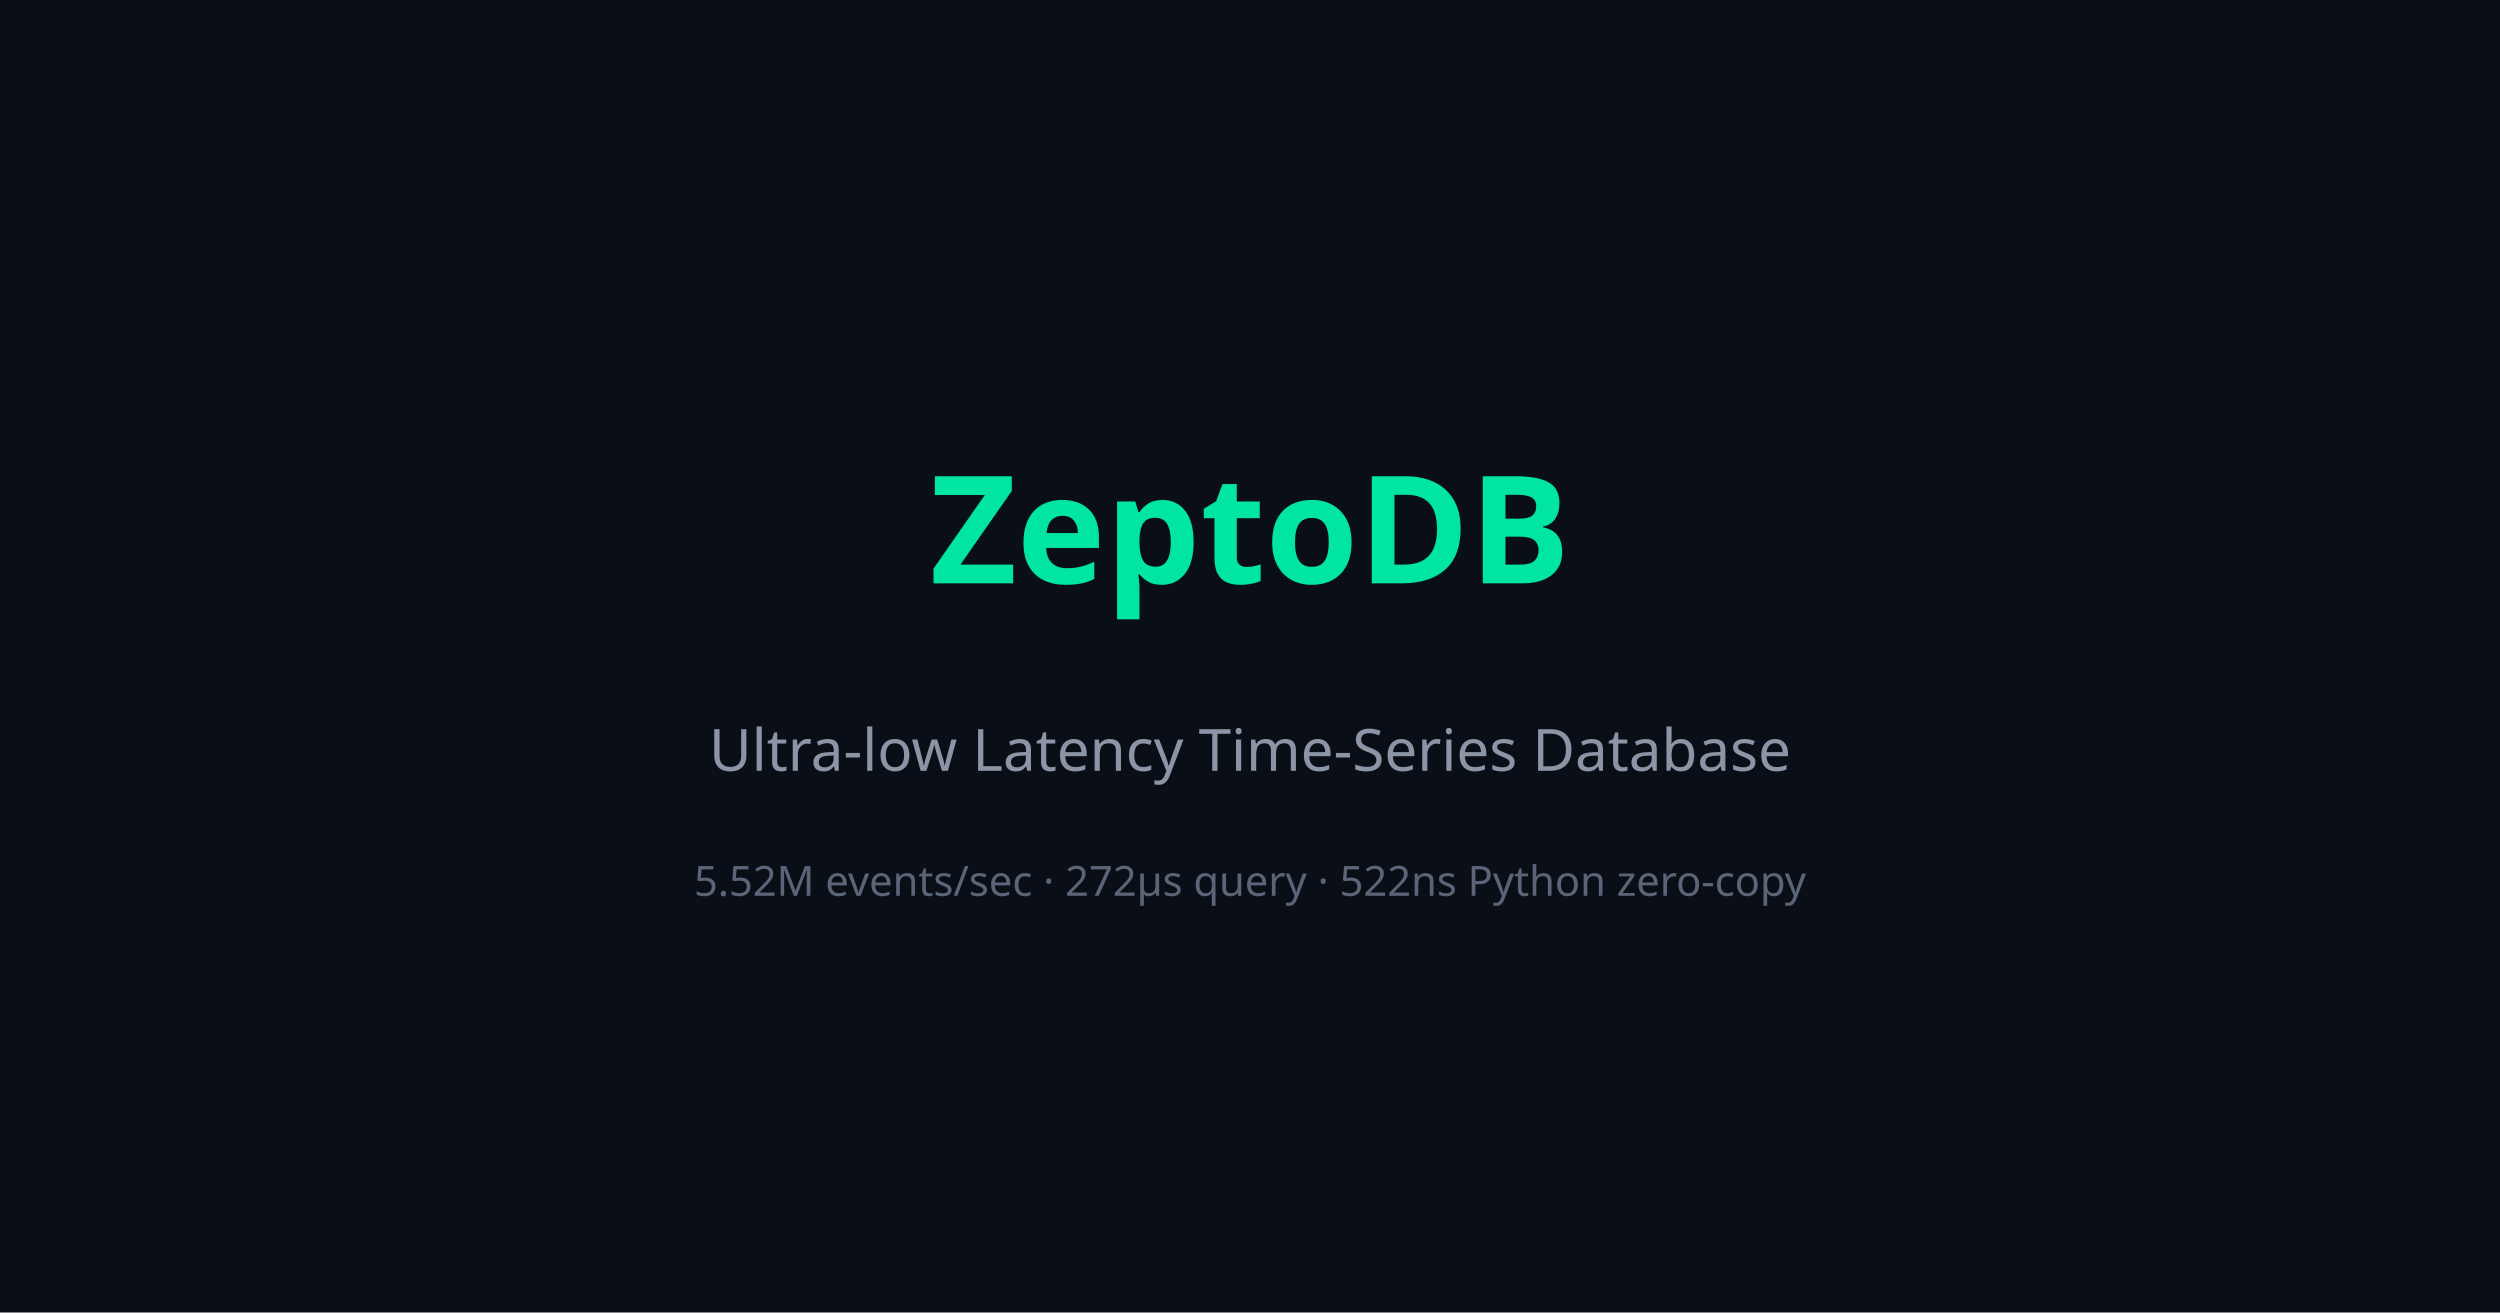
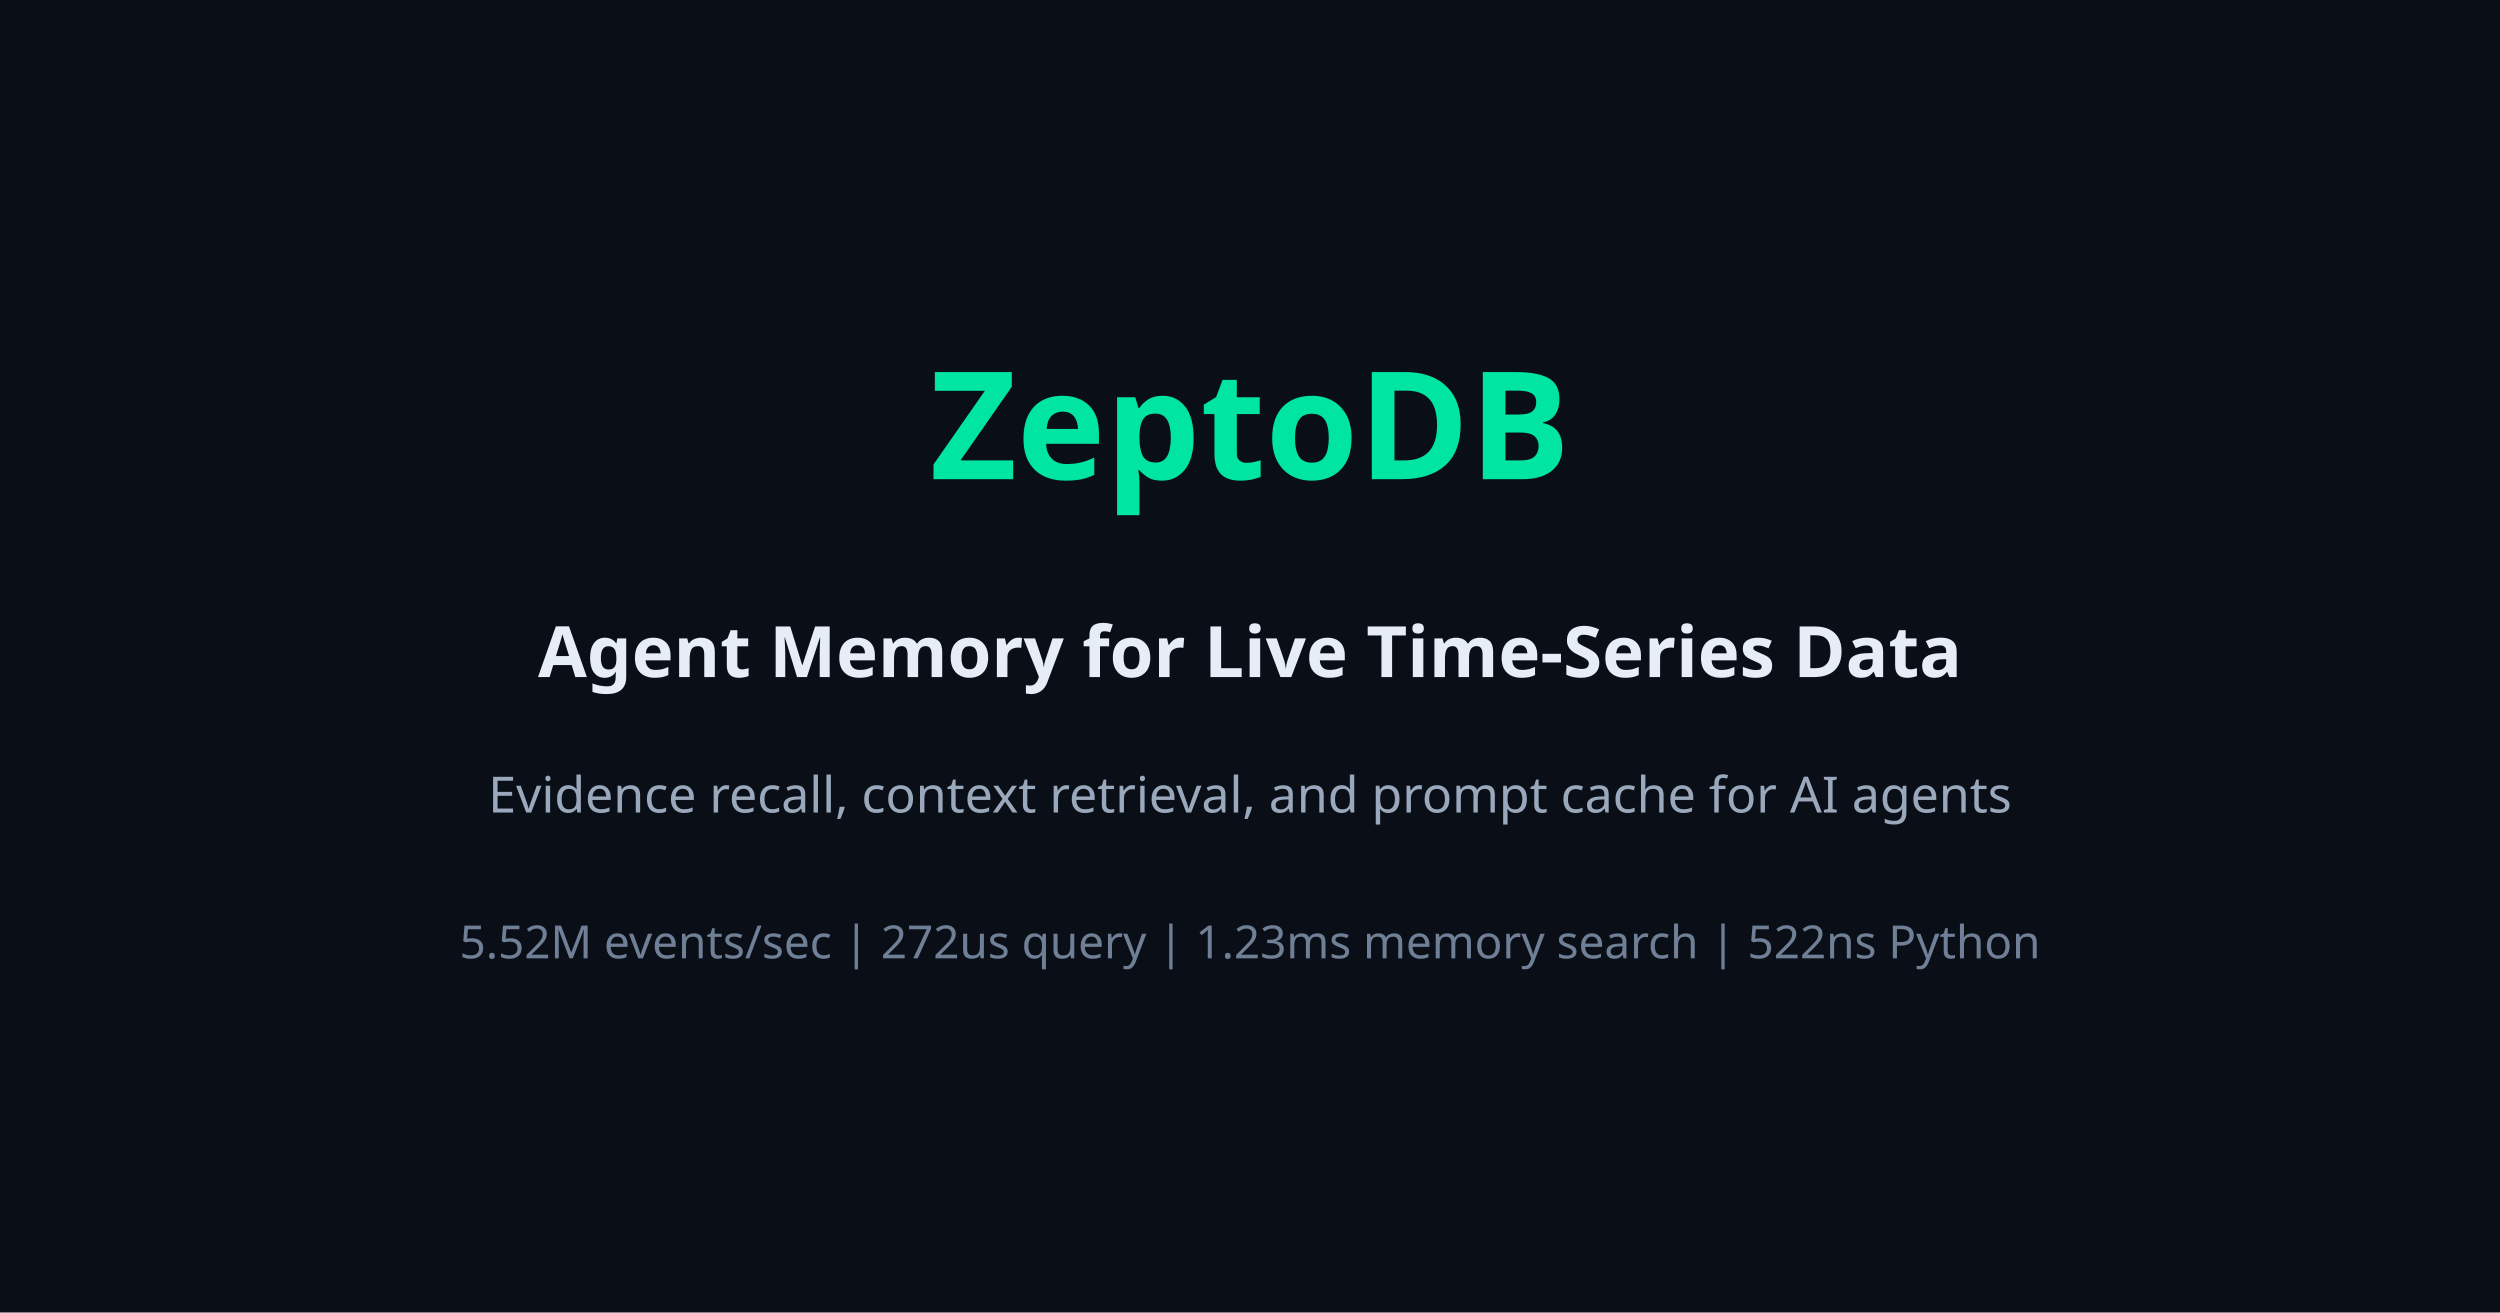
<svg xmlns="http://www.w3.org/2000/svg" width="1200" height="630" viewBox="0 0 1200 630">
  <rect width="1200" height="630" fill="#0a0e17" />
-   <text x="600" y="280" text-anchor="middle" font-family="system-ui,sans-serif" font-size="72" font-weight="bold" fill="#00e5a0">ZeptoDB</text>
-   <text x="600" y="370" text-anchor="middle" font-family="system-ui,sans-serif" font-size="28" fill="#8b95a5">Ultra-low Latency Time-Series Database</text>
-   <text x="600" y="430" text-anchor="middle" font-family="system-ui,sans-serif" font-size="20" fill="#5a6577">5.52M events/sec · 272μs query · 522ns Python zero-copy</text>
+   <text x="600" y="230" text-anchor="middle" font-family="system-ui,sans-serif" font-size="72" font-weight="bold" fill="#00e5a0">ZeptoDB</text>
+   <text x="600" y="325" text-anchor="middle" font-family="system-ui,sans-serif" font-size="34" font-weight="700" fill="#e6edf7">Agent Memory for Live Time-Series Data</text>
+   <text x="600" y="390" text-anchor="middle" font-family="system-ui,sans-serif" font-size="24" fill="#9aa8bc">Evidence recall, context retrieval, and prompt cache for AI agents</text>
+   <text x="600" y="460" text-anchor="middle" font-family="system-ui,sans-serif" font-size="22" fill="#6f7f95">5.52M events/sec | 272us query | 1.23ms memory search | 522ns Python</text>
</svg>
